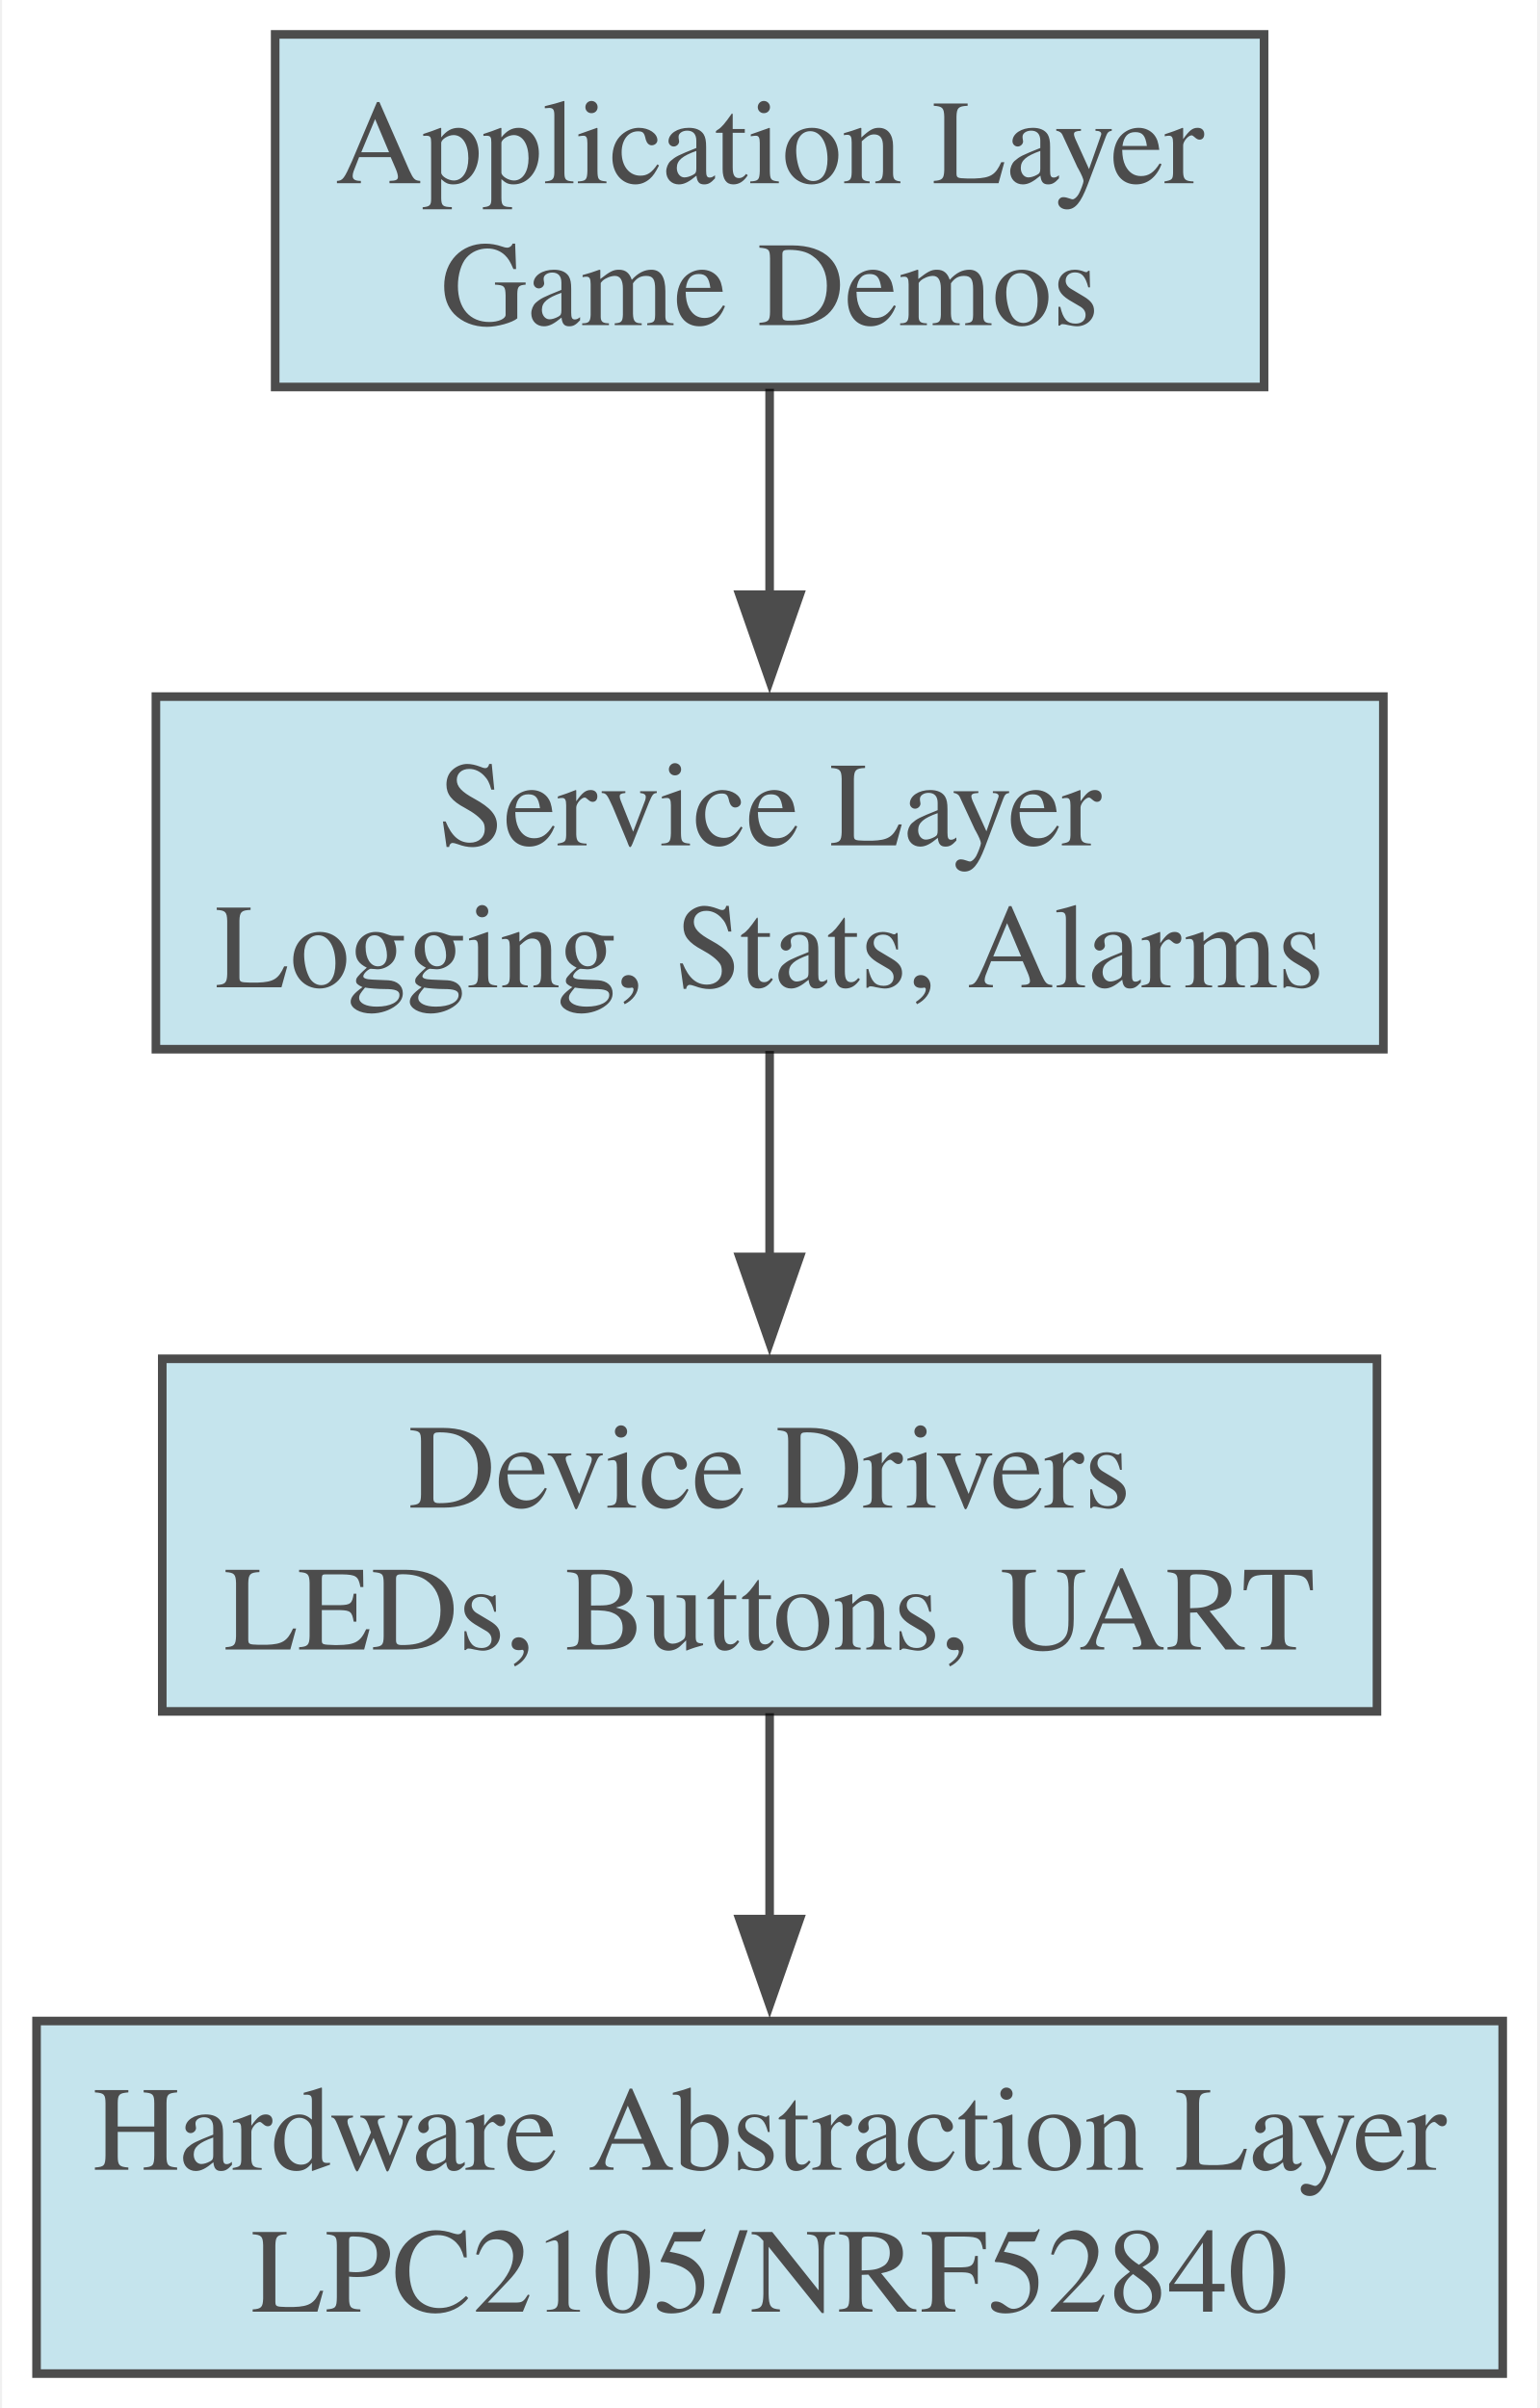
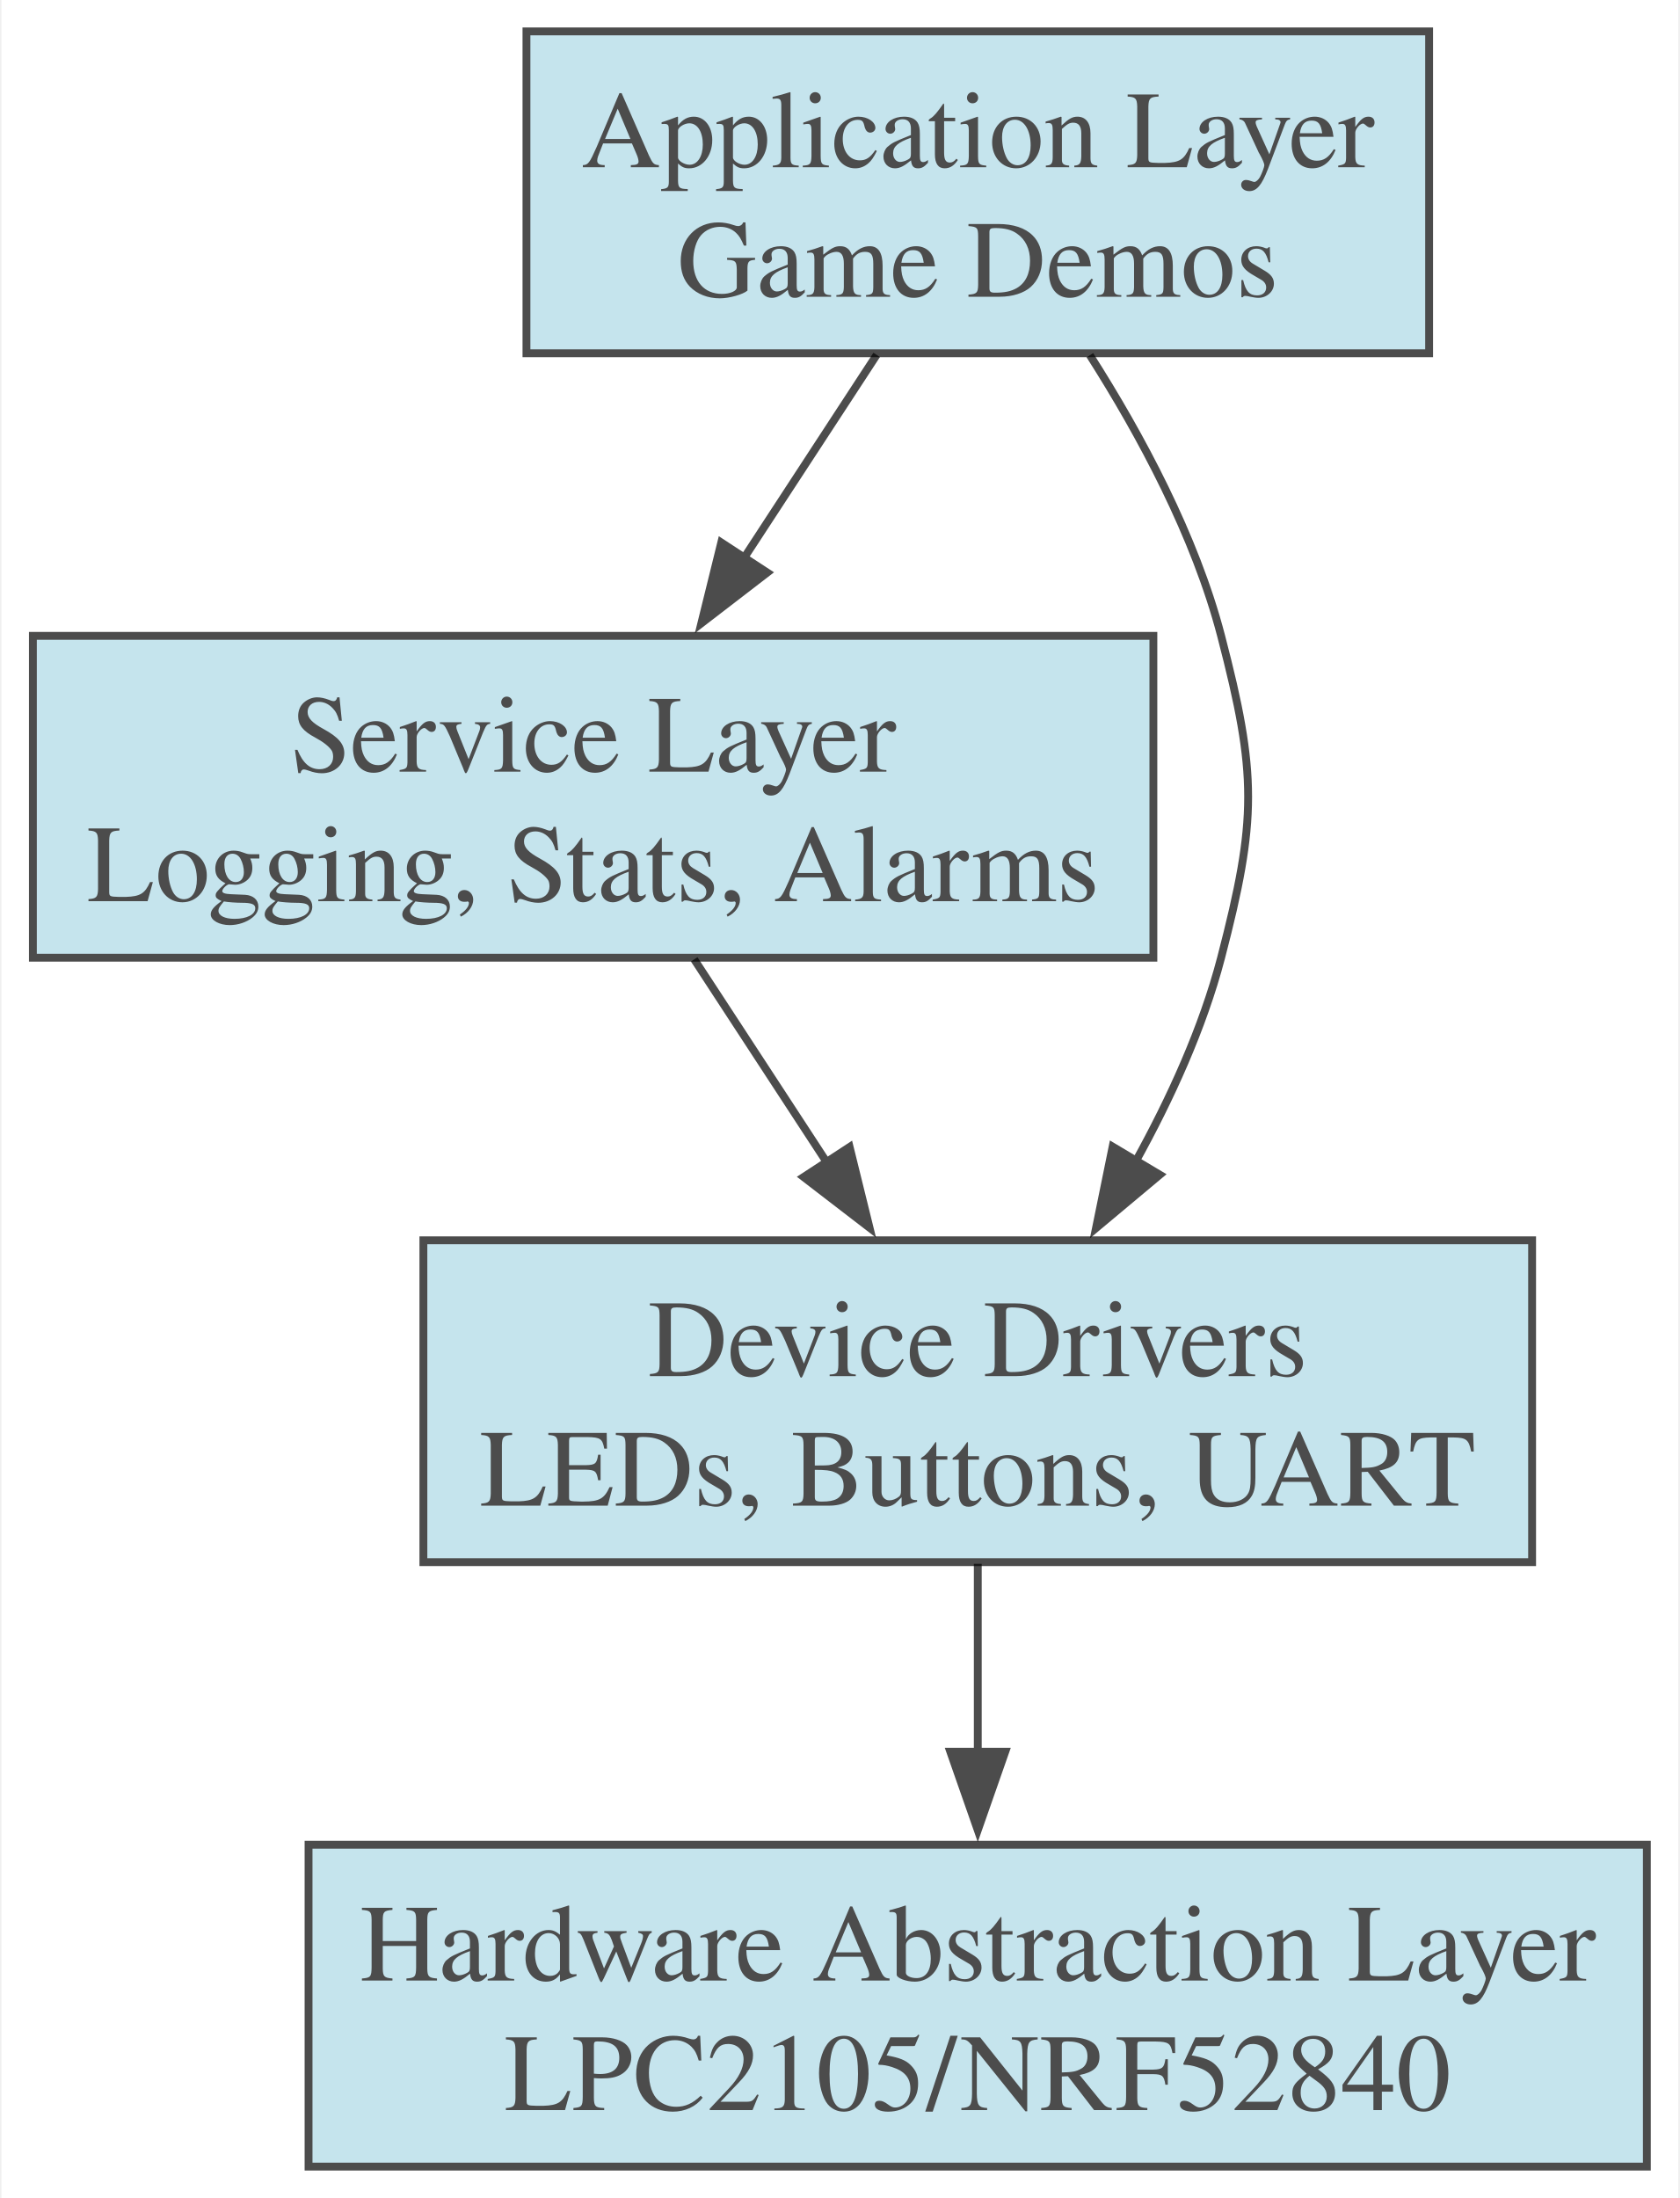
- <svg xmlns="http://www.w3.org/2000/svg" width="179pt" height="280pt" viewBox="0.00 0.00 178.50 280.00">
+ <svg xmlns="http://www.w3.org/2000/svg" width="214pt" height="280pt" viewBox="0.00 0.00 213.62 280.00">
  <svg id="main" version="1.1" xml:space="preserve">
    <style type="text/css">
.node, .edge {opacity: 0.7;}
.node.selected, .edge.selected {opacity: 1;}
.edge:hover path { stroke: red; }
.edge:hover polygon { stroke: red; fill: red; }
</style>
    <svg id="graph" class="graph">
      <g id="graph0" class="graph" transform="scale(1 1) rotate(0) translate(4 276)">
-         <polygon fill="white" stroke="none" points="-4,4 -4,-276 174.5,-276 174.5,4 -4,4" />
+         <polygon fill="white" stroke="none" points="-4,4 -4,-276 209.62,-276 209.62,4 -4,4" />
        <g id="node1" class="node">
-           <polygon fill="lightblue" stroke="black" points="142.75,-272 27.75,-272 27.75,-231 142.75,-231 142.75,-272" />
-           <text text-anchor="middle" x="85.25" y="-254.7" font-family="Times,serif" font-size="14.00">Application Layer</text>
-           <text text-anchor="middle" x="85.25" y="-238.2" font-family="Times,serif" font-size="14.00">Game Demos</text>
+           <polygon fill="lightblue" stroke="black" points="177.88,-272 62.88,-272 62.88,-231 177.88,-231 177.88,-272" />
+           <text text-anchor="middle" x="120.38" y="-254.7" font-family="Times,serif" font-size="14.00">Application Layer</text>
+           <text text-anchor="middle" x="120.38" y="-238.2" font-family="Times,serif" font-size="14.00">Game Demos</text>
        </g>
        <g id="node2" class="node">
-           <polygon fill="lightblue" stroke="black" points="156.62,-195 13.88,-195 13.88,-154 156.62,-154 156.62,-195" />
-           <text text-anchor="middle" x="85.25" y="-177.7" font-family="Times,serif" font-size="14.00">Service Layer</text>
-           <text text-anchor="middle" x="85.25" y="-161.2" font-family="Times,serif" font-size="14.00">Logging, Stats, Alarms</text>
+           <polygon fill="lightblue" stroke="black" points="142.75,-195 0,-195 0,-154 142.75,-154 142.75,-195" />
+           <text text-anchor="middle" x="71.38" y="-177.7" font-family="Times,serif" font-size="14.00">Service Layer</text>
+           <text text-anchor="middle" x="71.38" y="-161.2" font-family="Times,serif" font-size="14.00">Logging, Stats, Alarms</text>
        </g>
        <g id="edge1" class="edge">
-           <path fill="none" stroke="black" d="M85.25,-230.79C85.25,-223.45 85.25,-214.91 85.25,-206.78" />
-           <polygon fill="black" stroke="black" points="88.75,-206.85 85.25,-196.85 81.75,-206.85 88.75,-206.85" />
+           <path fill="none" stroke="black" d="M107.5,-230.79C102.31,-222.85 96.21,-213.51 90.52,-204.8" />
+           <polygon fill="black" stroke="black" points="93.56,-203.06 85.16,-196.6 87.7,-206.89 93.56,-203.06" />
        </g>
        <g id="node3" class="node">
-           <polygon fill="lightblue" stroke="black" points="155.88,-118 14.62,-118 14.62,-77 155.88,-77 155.88,-118" />
-           <text text-anchor="middle" x="85.25" y="-100.7" font-family="Times,serif" font-size="14.00">Device Drivers</text>
-           <text text-anchor="middle" x="85.25" y="-84.2" font-family="Times,serif" font-size="14.00">LEDs, Buttons, UART</text>
+           <polygon fill="lightblue" stroke="black" points="191,-118 49.75,-118 49.75,-77 191,-77 191,-118" />
+           <text text-anchor="middle" x="120.38" y="-100.7" font-family="Times,serif" font-size="14.00">Device Drivers</text>
+           <text text-anchor="middle" x="120.38" y="-84.2" font-family="Times,serif" font-size="14.00">LEDs, Buttons, UART</text>
        </g>
        <g id="edge2" class="edge">
-           <path fill="none" stroke="black" d="M85.25,-153.79C85.25,-146.45 85.25,-137.91 85.25,-129.78" />
-           <polygon fill="black" stroke="black" points="88.75,-129.85 85.25,-119.85 81.75,-129.85 88.75,-129.85" />
+           <path fill="none" stroke="black" d="M134.66,-230.75C141.13,-220.6 148.07,-207.71 151.38,-195 155.97,-177.37 155.97,-171.63 151.38,-154 149.05,-145.06 144.93,-136.04 140.44,-127.94" />
+           <polygon fill="black" stroke="black" points="143.57,-126.35 135.44,-119.55 137.56,-129.93 143.57,-126.35" />
+         </g>
+         <g id="edge3" class="edge">
+           <path fill="none" stroke="black" d="M84.25,-153.79C89.44,-145.85 95.54,-136.51 101.23,-127.8" />
+           <polygon fill="black" stroke="black" points="104.05,-129.89 106.59,-119.6 98.19,-126.06 104.05,-129.89" />
        </g>
        <g id="node4" class="node">
-           <polygon fill="lightblue" stroke="black" points="170.5,-41 0,-41 0,0 170.5,0 170.5,-41" />
-           <text text-anchor="middle" x="85.25" y="-23.7" font-family="Times,serif" font-size="14.00">Hardware Abstraction Layer</text>
-           <text text-anchor="middle" x="85.25" y="-7.2" font-family="Times,serif" font-size="14.00">LPC2105/NRF52840</text>
+           <polygon fill="lightblue" stroke="black" points="205.62,-41 35.12,-41 35.12,0 205.62,0 205.62,-41" />
+           <text text-anchor="middle" x="120.38" y="-23.7" font-family="Times,serif" font-size="14.00">Hardware Abstraction Layer</text>
+           <text text-anchor="middle" x="120.38" y="-7.2" font-family="Times,serif" font-size="14.00">LPC2105/NRF52840</text>
        </g>
-         <g id="edge3" class="edge">
-           <path fill="none" stroke="black" d="M85.25,-76.79C85.25,-69.45 85.25,-60.91 85.25,-52.78" />
-           <polygon fill="black" stroke="black" points="88.75,-52.85 85.25,-42.85 81.75,-52.85 88.75,-52.85" />
+         <g id="edge4" class="edge">
+           <path fill="none" stroke="black" d="M120.38,-76.79C120.38,-69.45 120.38,-60.91 120.38,-52.78" />
+           <polygon fill="black" stroke="black" points="123.88,-52.85 120.38,-42.85 116.88,-52.85 123.88,-52.85" />
        </g>
      </g>
    </svg>
  </svg>
  <style type="text/css">

[data-mouse-over-selected='false'] { opacity: 0.7; }
[data-mouse-over-selected='true']  { opacity: 1.0; }

</style>
</svg>
